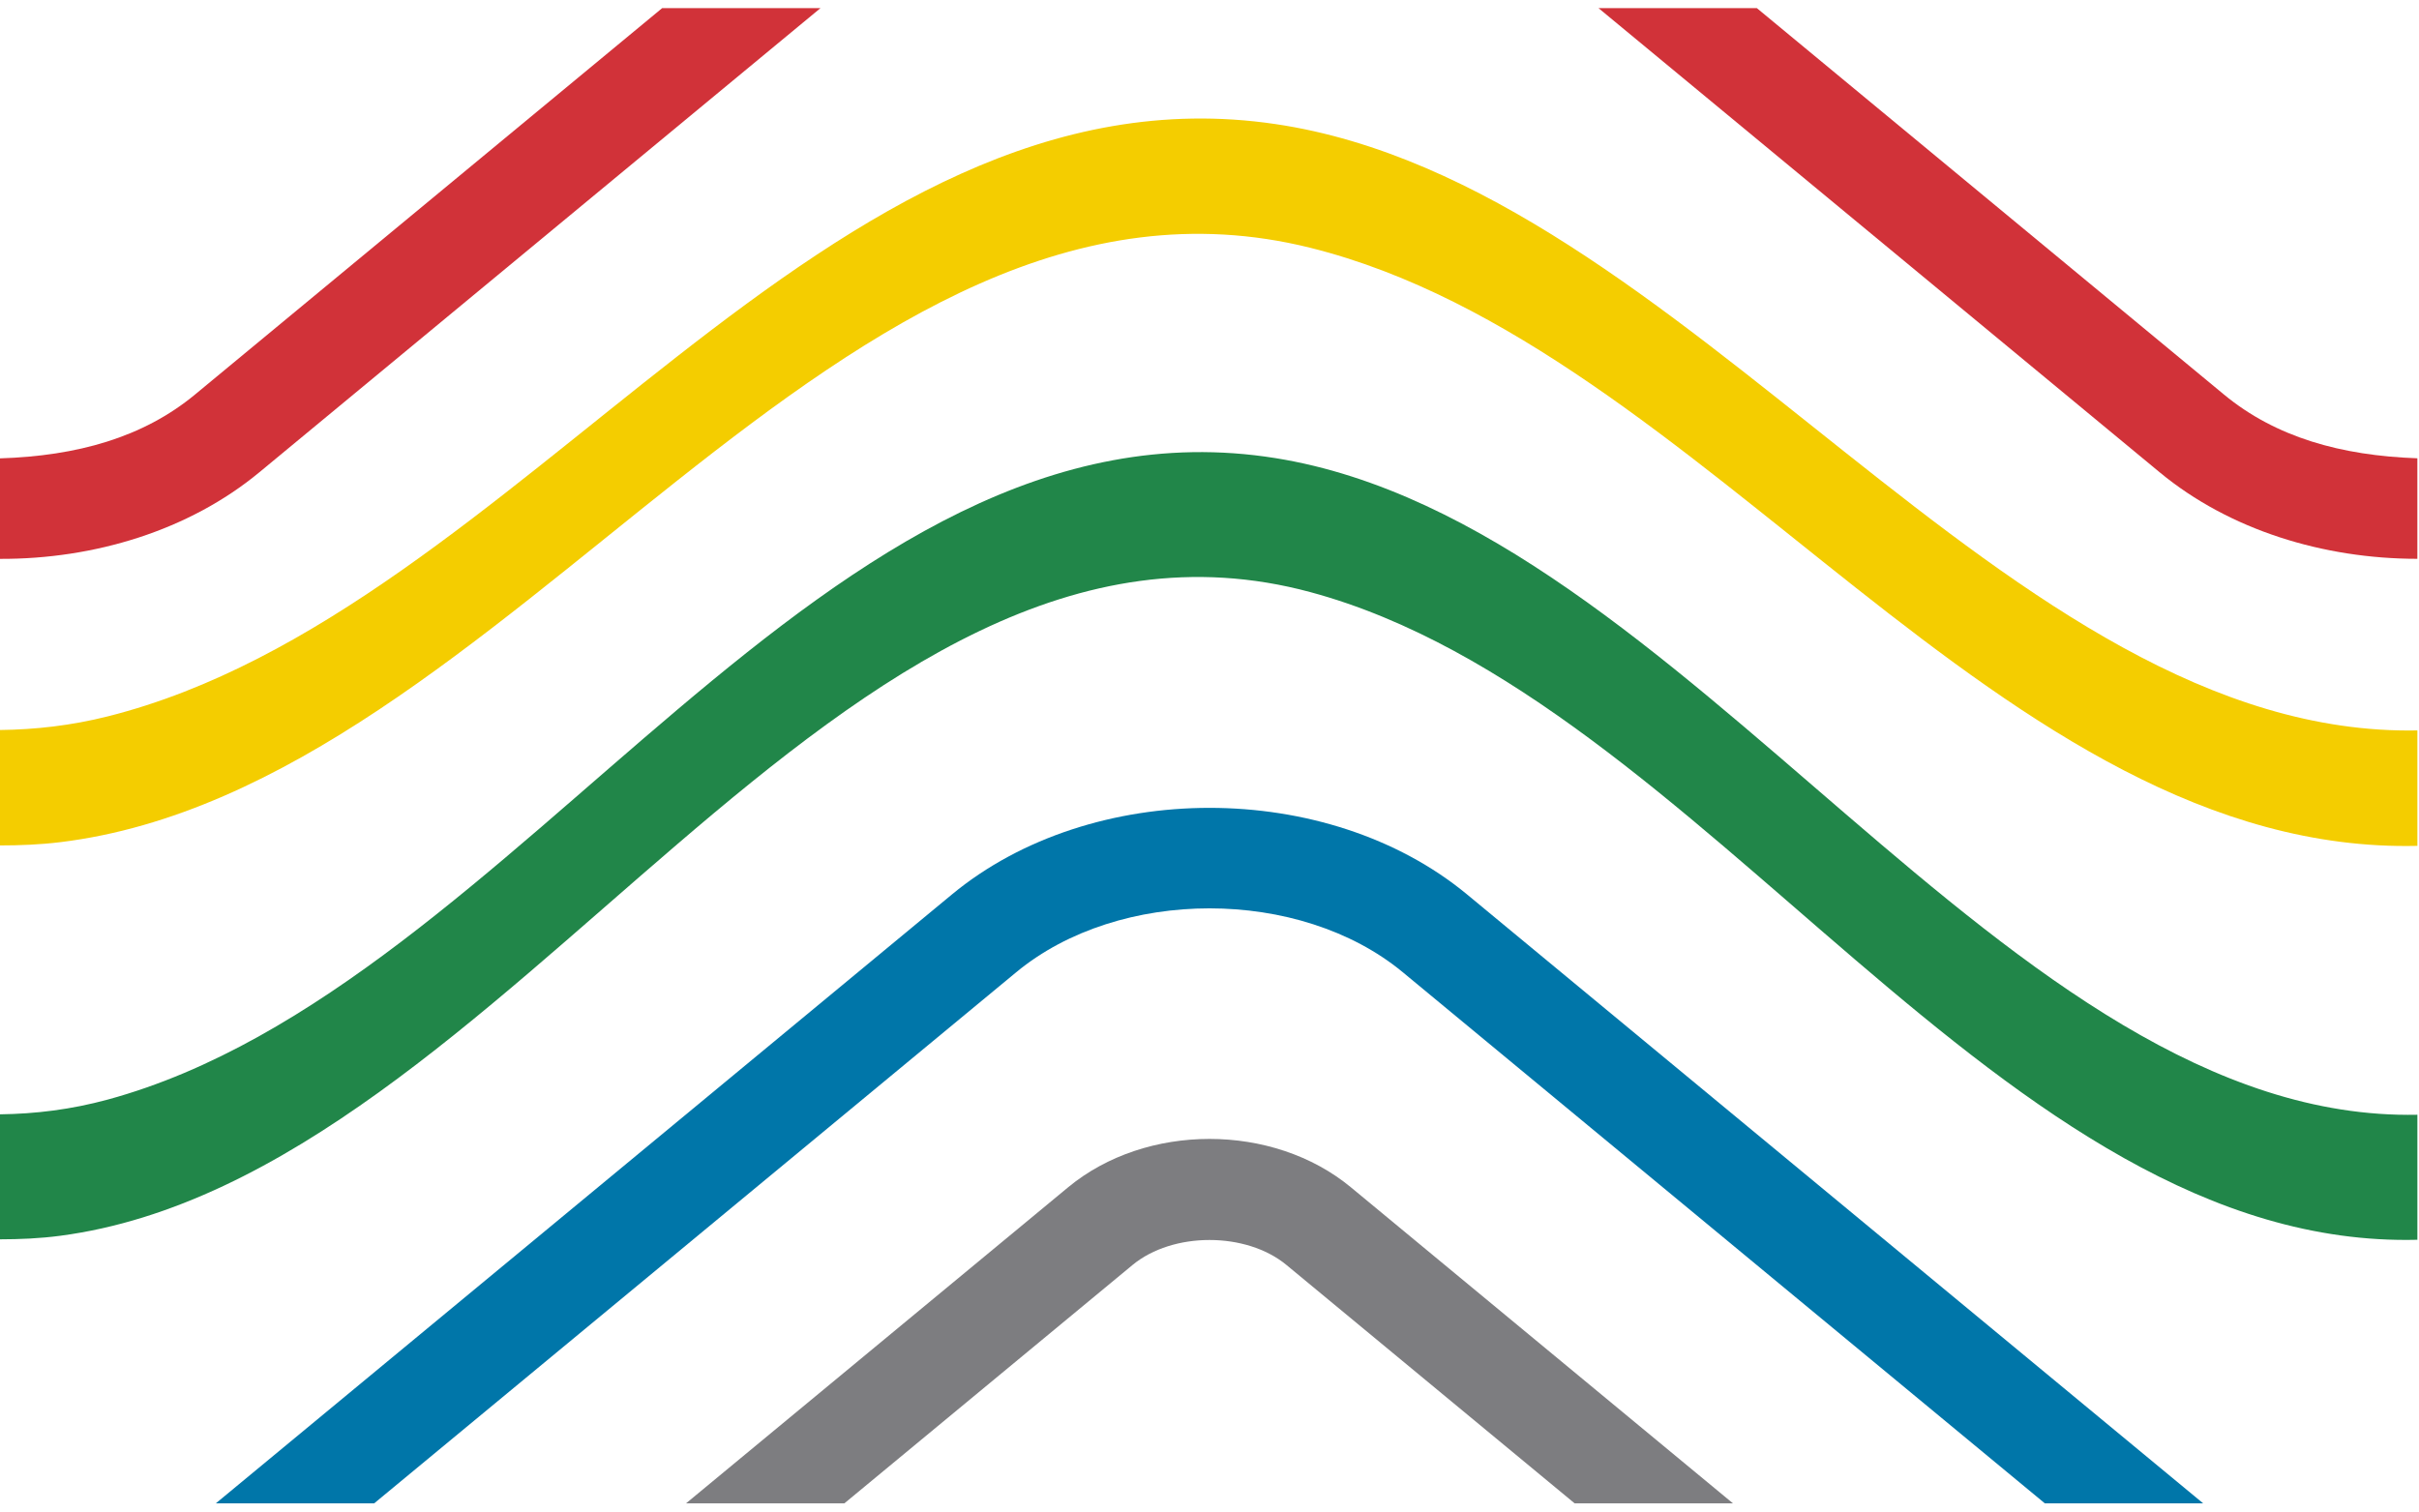
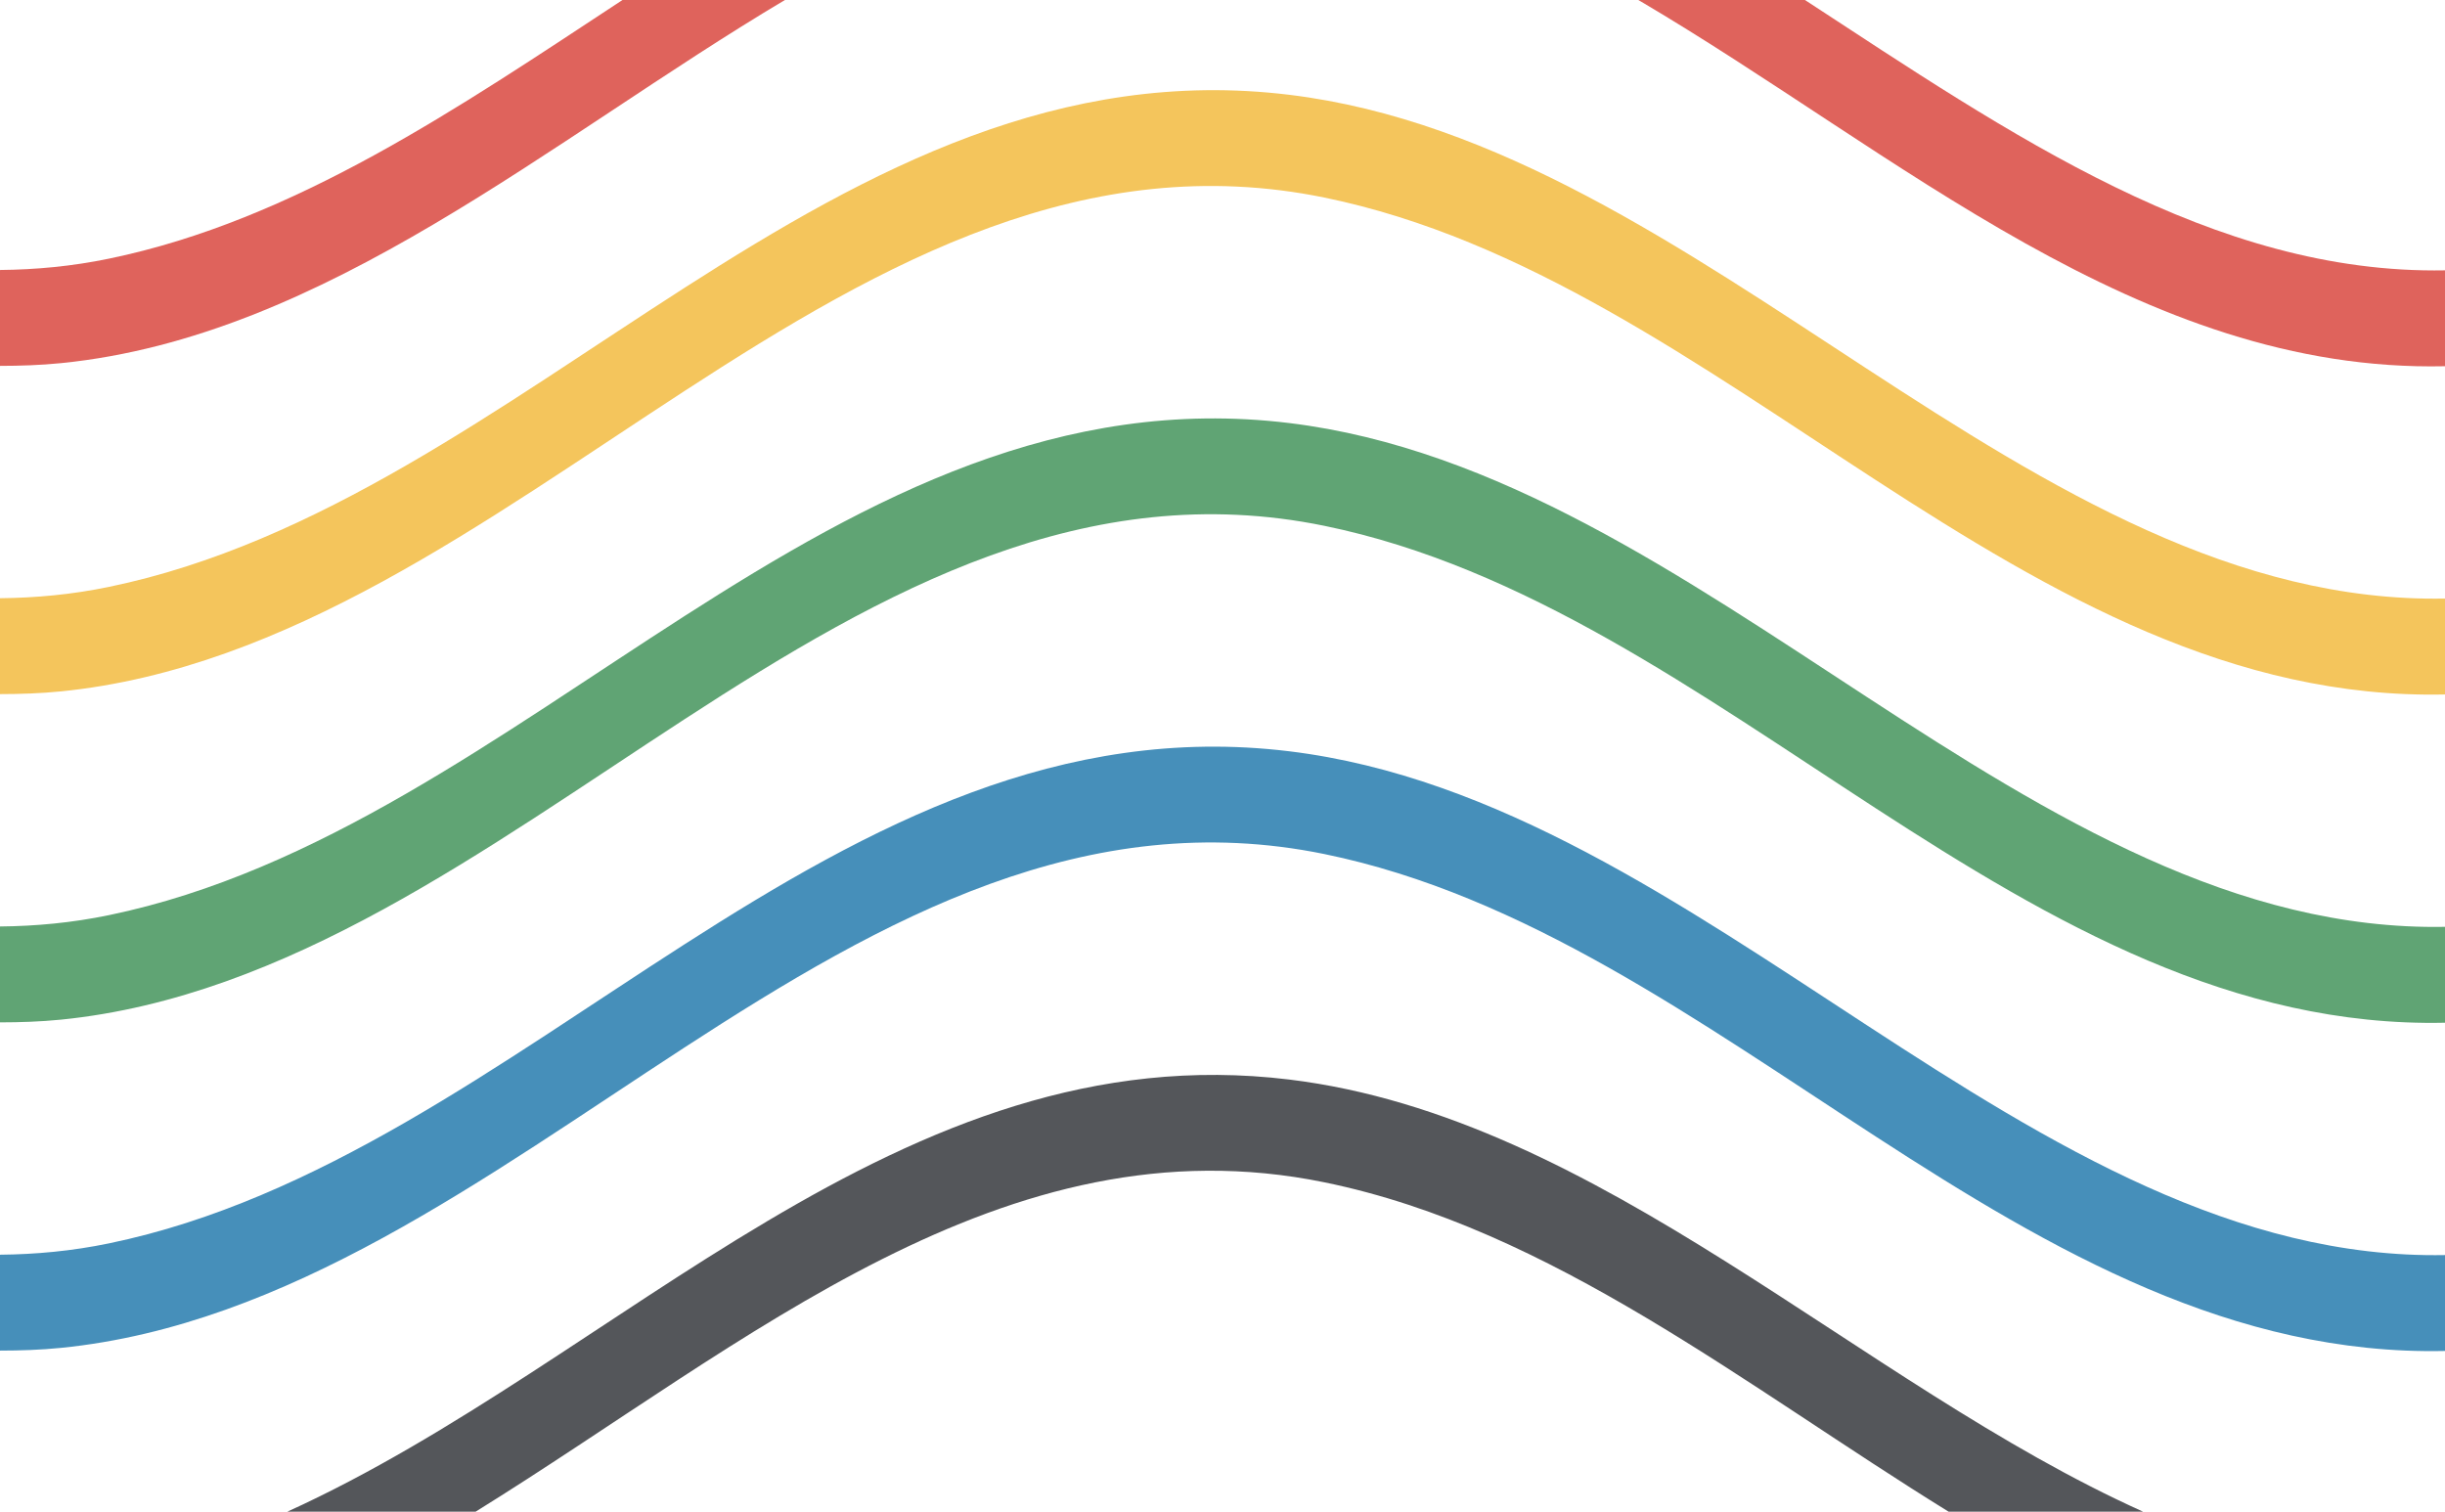
- <svg xmlns="http://www.w3.org/2000/svg" version="1.1" id="Layer_1" width="24px" height="15px" viewBox="0 0 95.869 59.272">
+ <svg xmlns="http://www.w3.org/2000/svg" version="1.1" id="Layer_1" x="0px" y="0px" viewBox="0 0 95.869 59.272" enable-background="new 0 0 95.869 59.272" xml:space="preserve">
  <g id="XMLID_1_">
-     <path id="XMLID_2_" fill="#218649" d="M51.932,23.149c15.636,4.221,27.336,26.093,43.873,25.674v-4.956   c-16.331,0.333-28.973-23.422-45.259-26.03C32.665,14.974,20.664,38.799,4.275,43.264C2.817,43.661,1.396,43.833,0,43.85v4.955   c0.786-0.001,1.58-0.034,2.39-0.141C20.17,46.314,33.305,18.121,51.932,23.149z" />
-     <path id="XMLID_14_" fill="#F4CD00" d="M51.932,9.5c15.636,3.897,27.336,24.095,43.873,23.708v-4.576   C79.473,28.939,66.831,7.003,50.546,4.595C32.665,1.951,20.664,23.951,4.275,28.074C2.817,28.441,1.396,28.599,0,28.615v4.576   c0.786-0.001,1.58-0.031,2.39-0.13C20.17,30.891,33.305,4.857,51.932,9.5z" />
-     <path id="XMLID_15_" fill="#7D7D80" d="M42.333,46.741l-15.144,12.53h6.275l11.419-9.448c1.598-1.322,4.506-1.322,6.103,0   l11.419,9.448h6.275l-15.144-12.53C50.447,44.186,45.422,44.186,42.333,46.741z" />
-     <path id="XMLID_16_" fill="#0076A9" d="M37.725,35.135L8.553,59.272h6.275l25.447-21.055c4.081-3.377,11.239-3.375,15.319,0   l25.447,21.055h6.275L58.144,35.135C52.61,30.557,43.259,30.557,37.725,35.135z" />
-     <path id="XMLID_17_" fill="#D13239" d="M95.804,21.829v-3.985c-3.026-0.105-5.62-0.836-7.663-2.526L69.628,0h-6.275l22.239,18.4   C88.36,20.69,92.082,21.829,95.804,21.829z" />
-     <path id="XMLID_18_" fill="#D13239" d="M32.516,0h-6.275L7.727,15.318C5.67,17.02,3.054,17.751,0,17.847v3.984   c3.744,0.014,7.493-1.128,10.277-3.431L32.516,0z" />
+     <path id="XMLID_2_" fill="#468FBA" d="M51.932,33.488c15.657,3.207,27.366,19.846,43.937,19.483v-3.76   c-16.363,0.302-29.016-17.772-45.323-19.754c-17.88-2.173-29.882,15.907-46.271,19.295C2.817,49.054,1.396,49.184,0,49.197v3.76   c0.786-0.001,1.58-0.026,2.39-0.107C20.17,51.067,33.305,29.672,51.932,33.488z" />
+     <path id="XMLID_10_" fill="#60A474" d="M4.275,35.882C2.817,36.184,1.396,36.314,0,36.327v3.76c0.786-0.001,1.58-0.026,2.39-0.107   c17.78-1.784,30.915-23.178,49.542-19.362c15.657,3.207,27.366,19.846,43.937,19.483v-3.76   c-16.363,0.302-29.016-17.773-45.323-19.754C32.665,14.414,20.664,32.493,4.275,35.882z" />
+     <path id="XMLID_11_" fill="#DF635C" d="M95.869,10.6C86.779,10.767,78.834,5.265,70.772,0H64.24   c10.22,6.01,19.656,14.622,31.629,14.36V10.6z" />
+     <path id="XMLID_12_" fill="#DF635C" d="M30.775,0.001h-6.369c-6.445,4.237-12.855,8.636-20.131,10.14   C2.817,10.443,1.396,10.573,0,10.586v3.76c0.786-0.001,1.58-0.026,2.39-0.107C12.761,13.199,21.553,5.49,30.775,0.001z" />
+     <path id="XMLID_13_" fill="#54565A" d="M11.268,59.272h7.382c10.668-6.609,20.728-15.485,33.282-12.913   c8.915,1.826,16.518,7.999,24.472,12.913h7.626c-11.173-5.027-21.274-15.461-33.484-16.944   C35.301,40.475,24.329,53.337,11.268,59.272z" />
+     <path id="XMLID_14_" fill="#F4C55C" d="M95.869,23.47C79.506,23.772,66.853,5.697,50.546,3.716   C32.666,1.543,20.664,19.623,4.275,23.011C2.817,23.313,1.396,23.443,0,23.456v3.76c0.786-0.001,1.58-0.026,2.39-0.107   C20.17,25.326,33.305,3.932,51.932,7.747c15.657,3.207,27.366,19.846,43.937,19.483V23.47z" />
  </g>
</svg>
